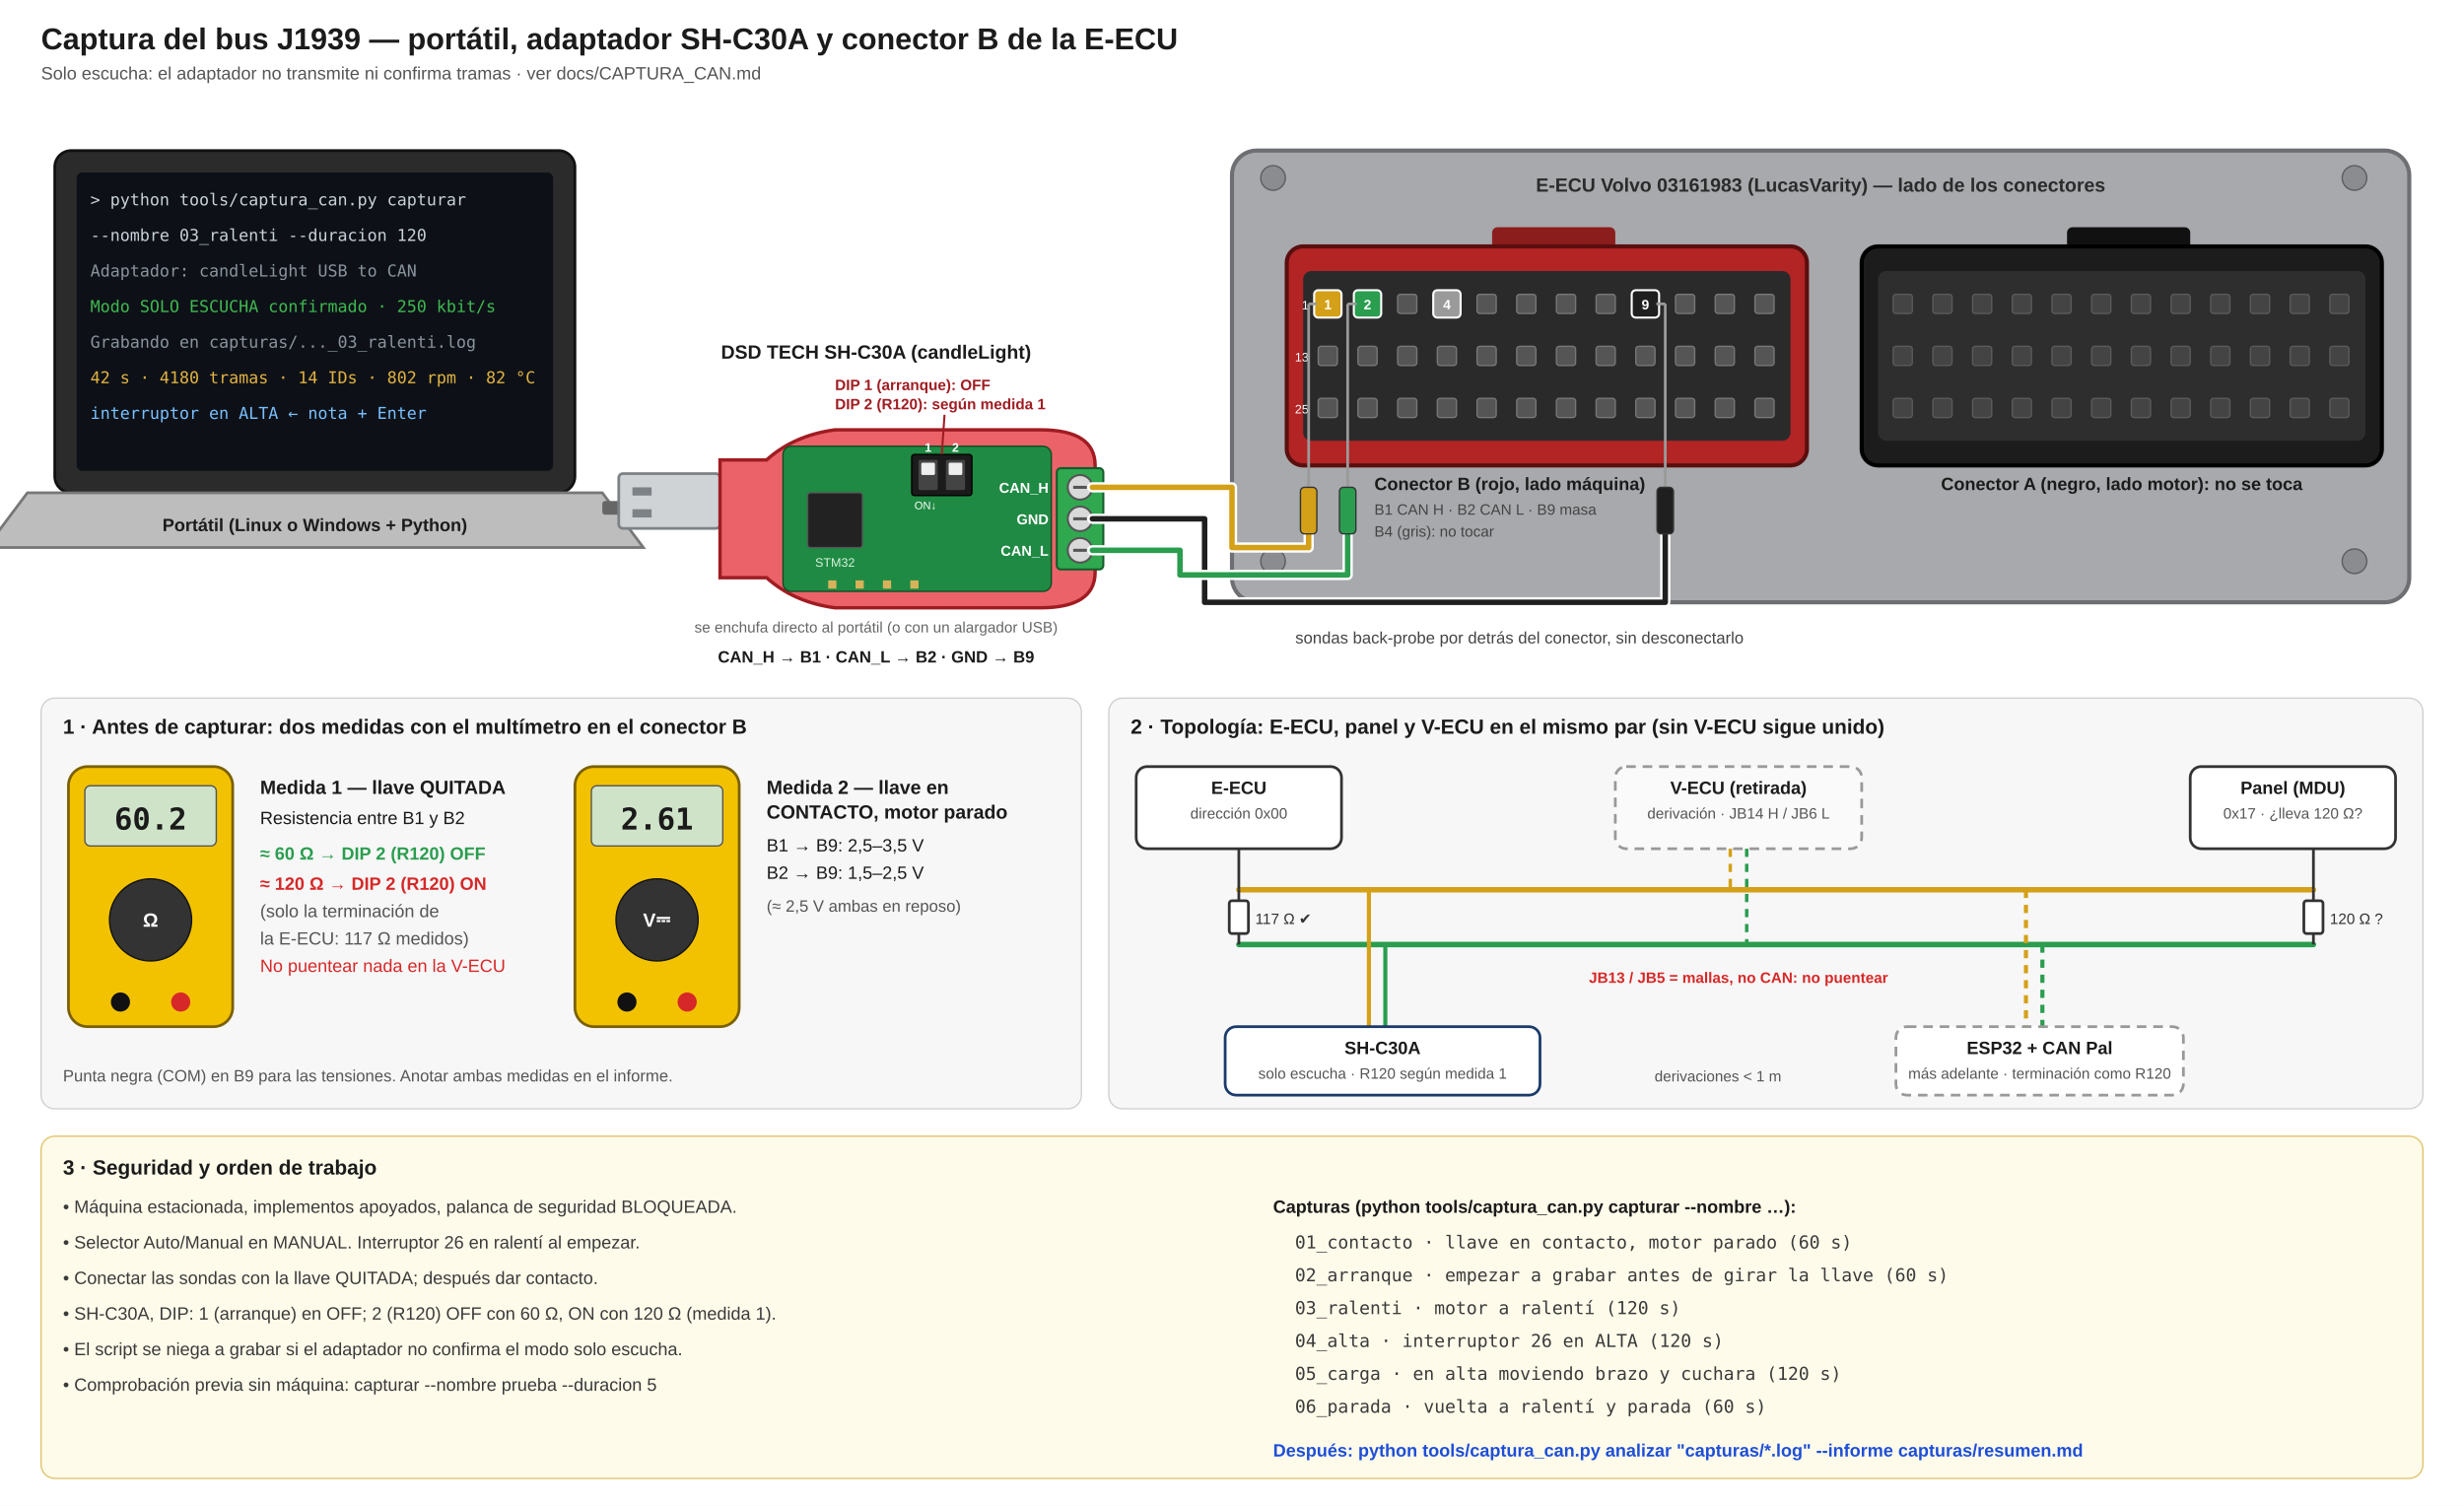
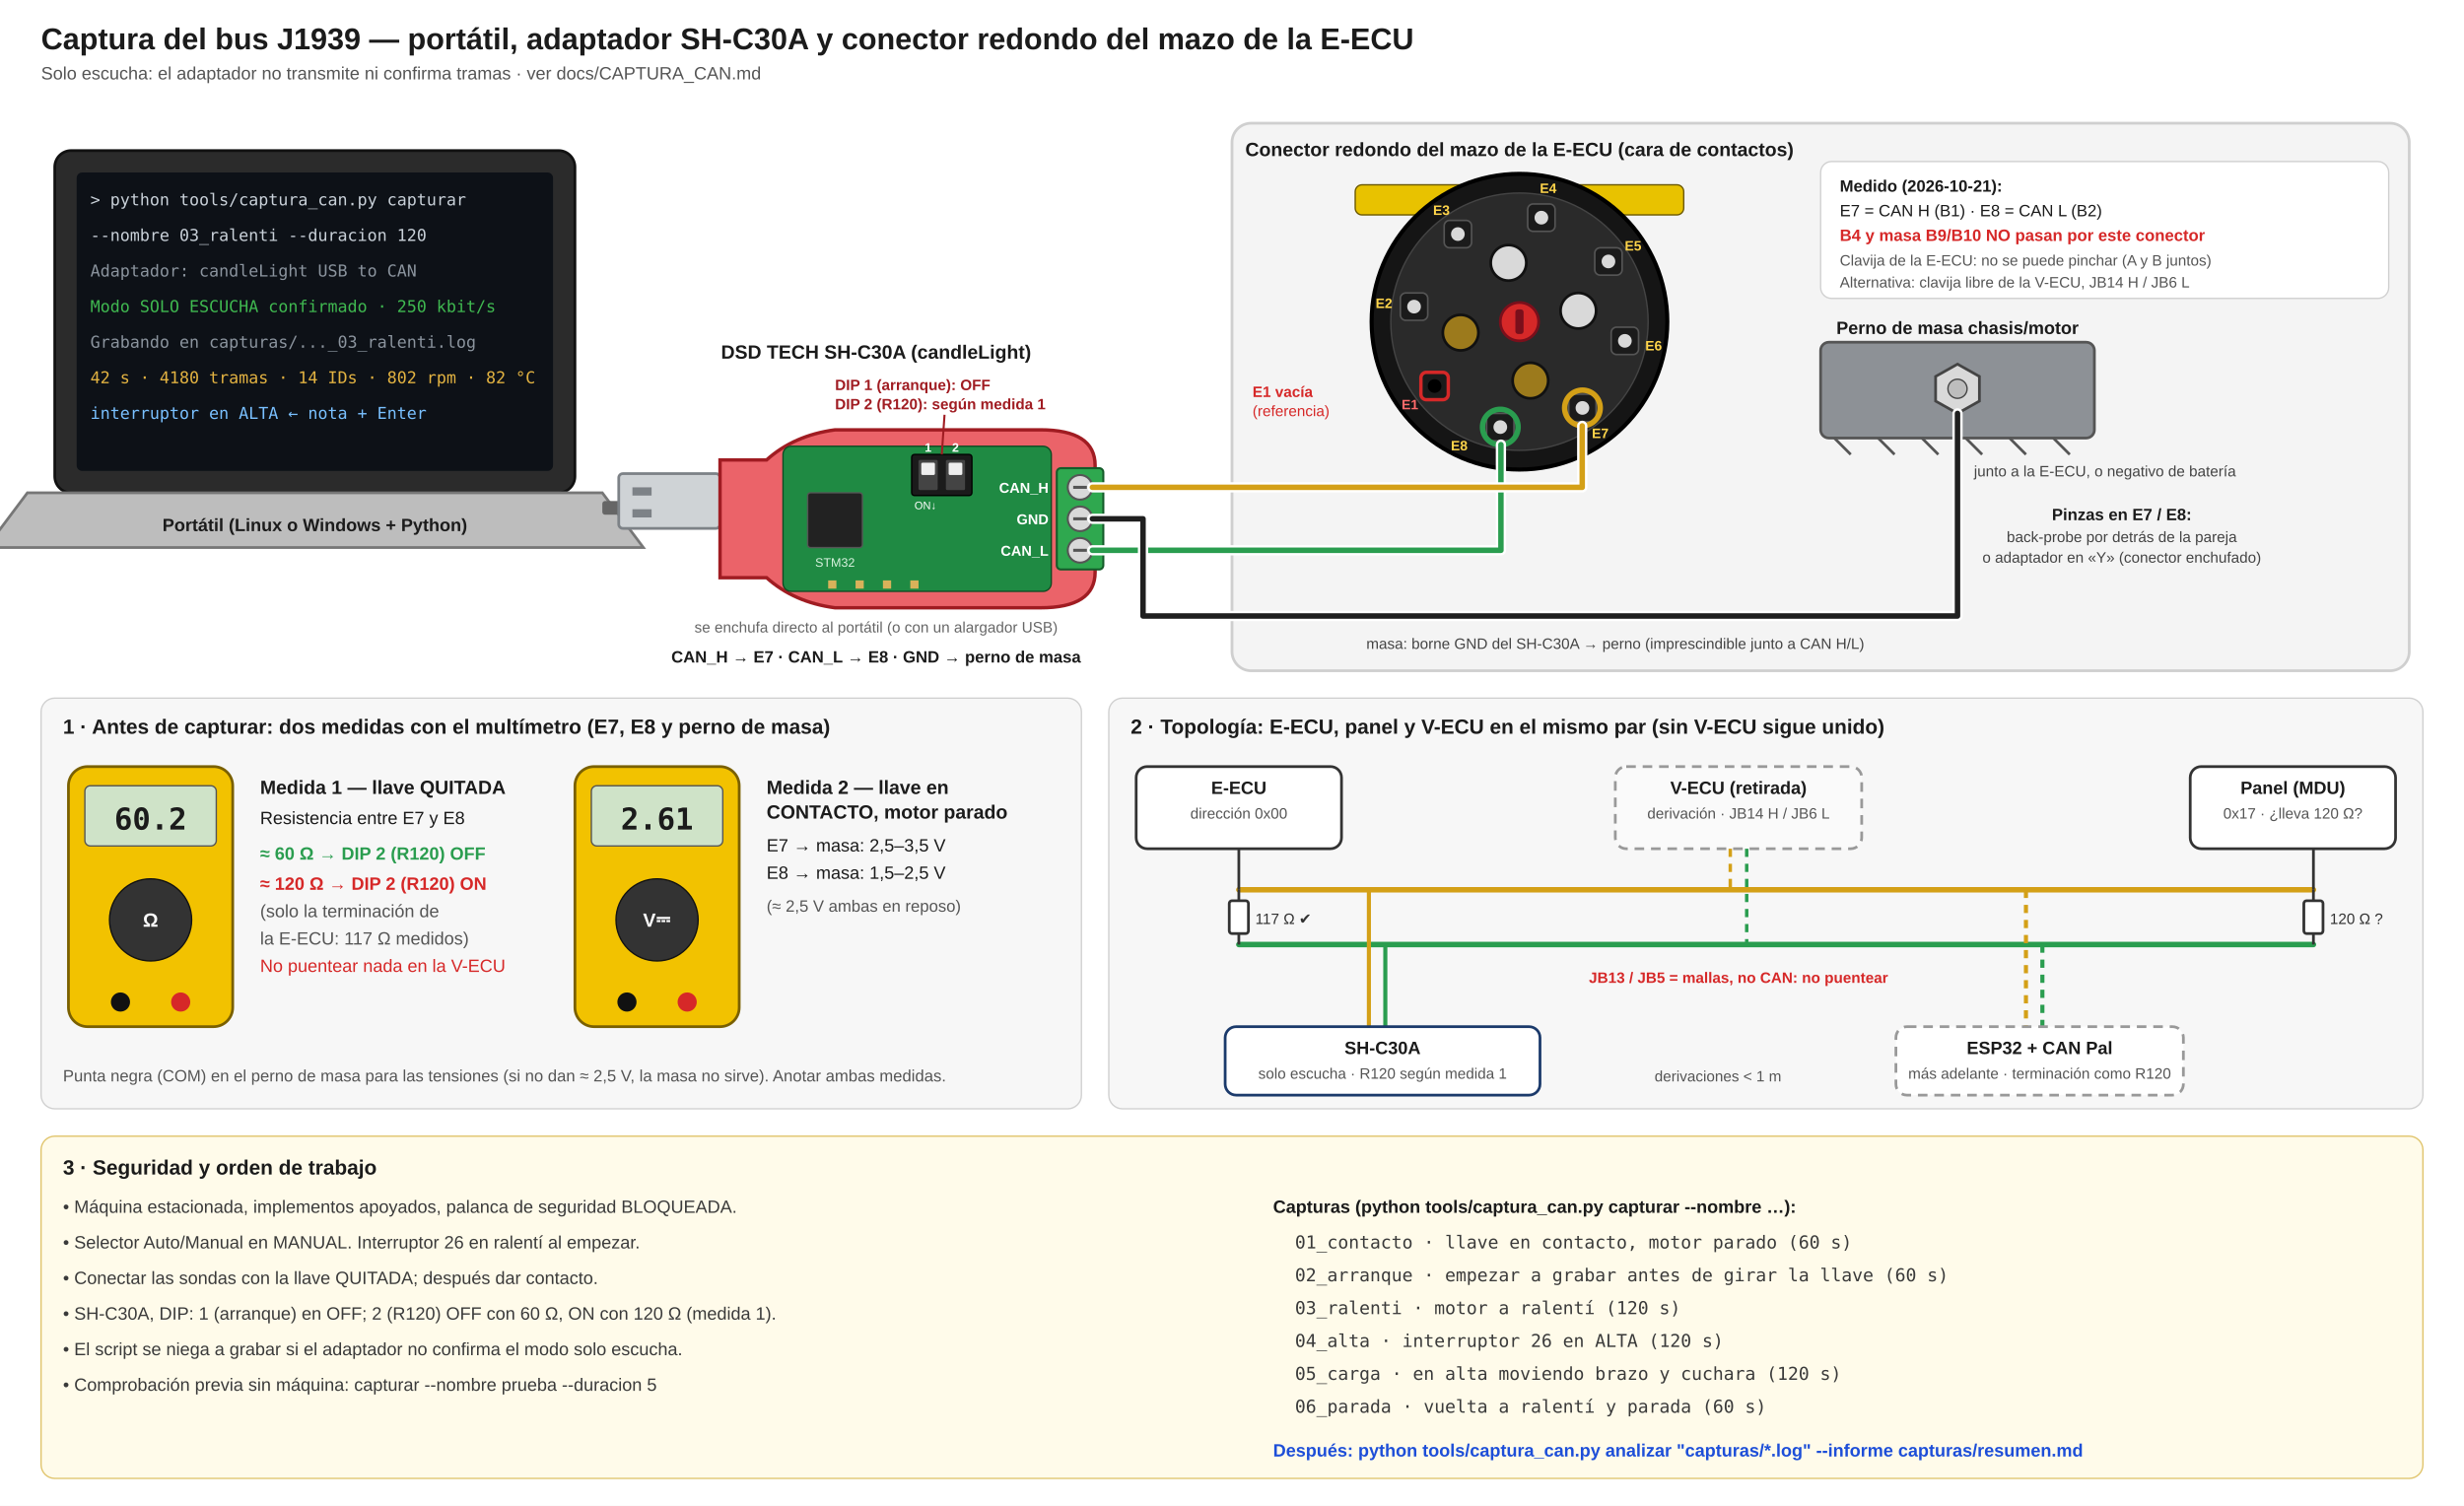
<svg xmlns="http://www.w3.org/2000/svg" width="1800" height="1100" viewBox="0 0 1800 1100" font-family="Segoe UI, Arial, Helvetica, sans-serif">
  <rect width="1800" height="1100" fill="#ffffff" />
-   <text x="30" y="36" font-size="22" fill="#1b1b1b" text-anchor="start" font-weight="bold">Captura del bus J1939 — portátil, adaptador SH-C30A y conector B de la E-ECU</text>
+   <text x="30" y="36" font-size="22" fill="#1b1b1b" text-anchor="start" font-weight="bold">Captura del bus J1939 — portátil, adaptador SH-C30A y conector redondo del mazo de la E-ECU</text>
  <text x="30" y="58" font-size="13" fill="#555" text-anchor="start" font-weight="normal">Solo escucha: el adaptador no transmite ni confirma tramas · ver docs/CAPTURA_CAN.md</text>
  <rect x="40" y="110" width="380" height="250" rx="12" fill="#2b2b2b" stroke="#111" stroke-width="2" />
  <rect x="56" y="126" width="348" height="218" rx="4" fill="#0d1117" />
  <text x="66" y="150" font-size="12" fill="#c9d1d9" text-anchor="start" font-weight="normal" font-family="Consolas, monospace">&gt; python tools/captura_can.py capturar</text>
  <text x="66" y="176" font-size="12" fill="#c9d1d9" text-anchor="start" font-weight="normal" font-family="Consolas, monospace">    --nombre 03_ralenti --duracion 120</text>
  <text x="66" y="202" font-size="12" fill="#8b949e" text-anchor="start" font-weight="normal" font-family="Consolas, monospace">Adaptador: candleLight USB to CAN</text>
  <text x="66" y="228" font-size="12" fill="#3fb950" text-anchor="start" font-weight="normal" font-family="Consolas, monospace">Modo SOLO ESCUCHA confirmado · 250 kbit/s</text>
  <text x="66" y="254" font-size="12" fill="#8b949e" text-anchor="start" font-weight="normal" font-family="Consolas, monospace">Grabando en capturas/..._03_ralenti.log</text>
  <text x="66" y="280" font-size="12" fill="#e3b341" text-anchor="start" font-weight="normal" font-family="Consolas, monospace">  42 s ·  4180 tramas · 14 IDs · 802 rpm · 82 °C</text>
  <text x="66" y="306" font-size="12" fill="#79c0ff" text-anchor="start" font-weight="normal" font-family="Consolas, monospace">interruptor en ALTA        ← nota + Enter</text>
  <path d="M 20 360 L 440 360 L 470 400 L -10 400 Z" fill="#bdbdbd" stroke="#777" stroke-width="2" />
  <text x="230" y="388" font-size="13" fill="#1b1b1b" text-anchor="middle" font-weight="bold">Portátil (Linux o Windows + Python)</text>
  <rect x="440" y="366" width="18" height="10" rx="2" fill="#666" />
  <rect x="452" y="346" width="74" height="40" rx="3" fill="#cfd3d6" stroke="#7d8287" stroke-width="2" />
  <rect x="462" y="356" width="14" height="6" fill="#7d8287" />
  <rect x="462" y="372" width="14" height="6" fill="#7d8287" />
  <path d="M 526 336 L 560 336 Q 580 318 610 314 L 760 314 Q 800 314 800 340 L 800 418 Q 800 444 760 444 L 610 444 Q 580 440 560 422 L 526 422 Z" fill="#e8484f" fill-opacity="0.85" stroke="#a01c22" stroke-width="2.5" />
  <rect x="572" y="326" width="196" height="106" rx="6" fill="#1f8a43" stroke="#0f4a22" />
  <rect x="590" y="360" width="40" height="40" rx="2" fill="#222" stroke="#555" />
  <text x="610" y="414" font-size="9" fill="#d9f2df" text-anchor="middle" font-weight="normal">STM32</text>
  <rect x="666" y="332" width="44" height="30" rx="2" fill="#1b1b1b" stroke="#000" />
  <rect x="671" y="336" width="14" height="22" rx="1" fill="#444" />
  <rect x="673" y="338" width="10" height="9" rx="1" fill="#eeeeee" />
  <text x="678" y="330" font-size="9" fill="#ffffff" text-anchor="middle" font-weight="bold">1</text>
  <rect x="691" y="336" width="14" height="22" rx="1" fill="#444" />
  <rect x="693" y="338" width="10" height="9" rx="1" fill="#eeeeee" />
  <text x="698" y="330" font-size="9" fill="#ffffff" text-anchor="middle" font-weight="bold">2</text>
  <text x="668" y="372" font-size="8" fill="#ffffff" text-anchor="start" font-weight="normal">ON↓</text>
  <rect x="605" y="424" width="6" height="6" fill="#d8b25a" />
  <rect x="625" y="424" width="6" height="6" fill="#d8b25a" />
  <rect x="645" y="424" width="6" height="6" fill="#d8b25a" />
  <rect x="665" y="424" width="6" height="6" fill="#d8b25a" />
  <rect x="772" y="342" width="34" height="74" rx="3" fill="#2fa84f" stroke="#145c2a" stroke-width="1.5" />
  <circle cx="789" cy="356" r="9" fill="#d9d9d9" stroke="#555" stroke-width="1.5" />
  <line x1="784" y1="356" x2="794" y2="356" stroke="#555" stroke-width="2.2" />
  <text x="766" y="360" font-size="10.5" fill="#ffffff" text-anchor="end" font-weight="bold">CAN_H</text>
  <circle cx="789" cy="379" r="9" fill="#d9d9d9" stroke="#555" stroke-width="1.5" />
  <line x1="784" y1="379" x2="794" y2="379" stroke="#555" stroke-width="2.2" />
  <text x="766" y="383" font-size="10.5" fill="#ffffff" text-anchor="end" font-weight="bold">GND</text>
  <circle cx="789" cy="402" r="9" fill="#d9d9d9" stroke="#555" stroke-width="1.5" />
  <line x1="784" y1="402" x2="794" y2="402" stroke="#555" stroke-width="2.2" />
  <text x="766" y="406" font-size="10.5" fill="#ffffff" text-anchor="end" font-weight="bold">CAN_L</text>
  <text x="640" y="262" font-size="14" fill="#1b1b1b" text-anchor="middle" font-weight="bold">DSD TECH SH-C30A (candleLight)</text>
  <line x1="688" y1="332" x2="690" y2="303" stroke="#a01c22" stroke-width="1.5" />
  <text x="610" y="285" font-size="11" fill="#a01c22" text-anchor="start" font-weight="bold">DIP 1 (arranque): OFF</text>
  <text x="610" y="299" font-size="11" fill="#a01c22" text-anchor="start" font-weight="bold">DIP 2 (R120): según medida 1</text>
  <text x="640" y="462" font-size="11" fill="#666" text-anchor="middle" font-weight="normal">se enchufa directo al portátil (o con un alargador USB)</text>
-   <rect x="900" y="110" width="860" height="330" rx="18" fill="#a7a9ac" stroke="#6d6f72" stroke-width="3" />
-   <circle cx="930" cy="130" r="9" fill="#8a8c8f" stroke="#5a5c5e" />
-   <circle cx="930" cy="410" r="9" fill="#8a8c8f" stroke="#5a5c5e" />
-   <circle cx="1720" cy="130" r="9" fill="#8a8c8f" stroke="#5a5c5e" />
-   <circle cx="1720" cy="410" r="9" fill="#8a8c8f" stroke="#5a5c5e" />
-   <text x="1330" y="140" font-size="14" fill="#2b2b2b" text-anchor="middle" font-weight="bold">E-ECU Volvo 03161983 (LucasVarity) — lado de los conectores</text>
-   <rect x="1090" y="166" width="90" height="16" rx="4" fill="#8c1d1d" />
-   <rect x="940" y="180" width="380" height="160" rx="12" fill="#b32424" stroke="#5a0f0f" stroke-width="3" />
-   <rect x="952" y="198" width="356" height="124" rx="6" fill="#2a2a2a" />
-   <rect x="960" y="212" width="20" height="20" rx="3" fill="#d4a017" stroke="#fff" stroke-width="1.5" />
-   <text x="970" y="226" font-size="10" fill="#fff" text-anchor="middle" font-weight="bold">1</text>
-   <rect x="989" y="212" width="20" height="20" rx="3" fill="#2a9d4f" stroke="#fff" stroke-width="1.5" />
-   <text x="999" y="226" font-size="10" fill="#fff" text-anchor="middle" font-weight="bold">2</text>
-   <rect x="1021" y="215" width="14" height="14" rx="2" fill="#555" stroke="#777" />
-   <rect x="1047" y="212" width="20" height="20" rx="3" fill="#9a9a9a" stroke="#fff" stroke-width="1.5" />
-   <text x="1057" y="226" font-size="10" fill="#fff" text-anchor="middle" font-weight="bold">4</text>
-   <rect x="1079" y="215" width="14" height="14" rx="2" fill="#555" stroke="#777" />
-   <rect x="1108" y="215" width="14" height="14" rx="2" fill="#555" stroke="#777" />
-   <rect x="1137" y="215" width="14" height="14" rx="2" fill="#555" stroke="#777" />
-   <rect x="1166" y="215" width="14" height="14" rx="2" fill="#555" stroke="#777" />
-   <rect x="1192" y="212" width="20" height="20" rx="3" fill="#1f1f1f" stroke="#fff" stroke-width="1.5" />
-   <text x="1202" y="226" font-size="10" fill="#fff" text-anchor="middle" font-weight="bold">9</text>
-   <rect x="1224" y="215" width="14" height="14" rx="2" fill="#555" stroke="#777" />
-   <rect x="1253" y="215" width="14" height="14" rx="2" fill="#555" stroke="#777" />
-   <rect x="1282" y="215" width="14" height="14" rx="2" fill="#555" stroke="#777" />
-   <rect x="963" y="253" width="14" height="14" rx="2" fill="#555" stroke="#777" />
-   <rect x="992" y="253" width="14" height="14" rx="2" fill="#555" stroke="#777" />
-   <rect x="1021" y="253" width="14" height="14" rx="2" fill="#555" stroke="#777" />
-   <rect x="1050" y="253" width="14" height="14" rx="2" fill="#555" stroke="#777" />
-   <rect x="1079" y="253" width="14" height="14" rx="2" fill="#555" stroke="#777" />
-   <rect x="1108" y="253" width="14" height="14" rx="2" fill="#555" stroke="#777" />
-   <rect x="1137" y="253" width="14" height="14" rx="2" fill="#555" stroke="#777" />
-   <rect x="1166" y="253" width="14" height="14" rx="2" fill="#555" stroke="#777" />
-   <rect x="1195" y="253" width="14" height="14" rx="2" fill="#555" stroke="#777" />
-   <rect x="1224" y="253" width="14" height="14" rx="2" fill="#555" stroke="#777" />
-   <rect x="1253" y="253" width="14" height="14" rx="2" fill="#555" stroke="#777" />
-   <rect x="1282" y="253" width="14" height="14" rx="2" fill="#555" stroke="#777" />
-   <rect x="963" y="291" width="14" height="14" rx="2" fill="#555" stroke="#777" />
-   <rect x="992" y="291" width="14" height="14" rx="2" fill="#555" stroke="#777" />
-   <rect x="1021" y="291" width="14" height="14" rx="2" fill="#555" stroke="#777" />
-   <rect x="1050" y="291" width="14" height="14" rx="2" fill="#555" stroke="#777" />
-   <rect x="1079" y="291" width="14" height="14" rx="2" fill="#555" stroke="#777" />
-   <rect x="1108" y="291" width="14" height="14" rx="2" fill="#555" stroke="#777" />
-   <rect x="1137" y="291" width="14" height="14" rx="2" fill="#555" stroke="#777" />
-   <rect x="1166" y="291" width="14" height="14" rx="2" fill="#555" stroke="#777" />
-   <rect x="1195" y="291" width="14" height="14" rx="2" fill="#555" stroke="#777" />
-   <rect x="1224" y="291" width="14" height="14" rx="2" fill="#555" stroke="#777" />
-   <rect x="1253" y="291" width="14" height="14" rx="2" fill="#555" stroke="#777" />
-   <rect x="1282" y="291" width="14" height="14" rx="2" fill="#555" stroke="#777" />
-   <text x="956" y="226" font-size="9" fill="#fff" text-anchor="end" font-weight="normal">1</text>
-   <text x="956" y="264" font-size="9" fill="#fff" text-anchor="end" font-weight="normal">13</text>
-   <text x="956" y="302" font-size="9" fill="#fff" text-anchor="end" font-weight="normal">25</text>
-   <text x="1004" y="358" font-size="13" fill="#1b1b1b" text-anchor="start" font-weight="bold">Conector B (rojo, lado máquina)</text>
-   <text x="1004" y="376" font-size="11" fill="#444" text-anchor="start" font-weight="normal">B1 CAN H · B2 CAN L · B9 masa</text>
-   <text x="1004" y="392" font-size="11" fill="#444" text-anchor="start" font-weight="normal">B4 (gris): no tocar</text>
-   <rect x="1510" y="166" width="90" height="16" rx="4" fill="#111" />
-   <rect x="1360" y="180" width="380" height="160" rx="12" fill="#1c1c1c" stroke="#000" stroke-width="3" />
-   <rect x="1372" y="198" width="356" height="124" rx="6" fill="#2e2e2e" />
-   <rect x="1383" y="215" width="14" height="14" rx="2" fill="#444" stroke="#5a5a5a" />
-   <rect x="1412" y="215" width="14" height="14" rx="2" fill="#444" stroke="#5a5a5a" />
-   <rect x="1441" y="215" width="14" height="14" rx="2" fill="#444" stroke="#5a5a5a" />
-   <rect x="1470" y="215" width="14" height="14" rx="2" fill="#444" stroke="#5a5a5a" />
-   <rect x="1499" y="215" width="14" height="14" rx="2" fill="#444" stroke="#5a5a5a" />
-   <rect x="1528" y="215" width="14" height="14" rx="2" fill="#444" stroke="#5a5a5a" />
-   <rect x="1557" y="215" width="14" height="14" rx="2" fill="#444" stroke="#5a5a5a" />
-   <rect x="1586" y="215" width="14" height="14" rx="2" fill="#444" stroke="#5a5a5a" />
-   <rect x="1615" y="215" width="14" height="14" rx="2" fill="#444" stroke="#5a5a5a" />
-   <rect x="1644" y="215" width="14" height="14" rx="2" fill="#444" stroke="#5a5a5a" />
-   <rect x="1673" y="215" width="14" height="14" rx="2" fill="#444" stroke="#5a5a5a" />
-   <rect x="1702" y="215" width="14" height="14" rx="2" fill="#444" stroke="#5a5a5a" />
-   <rect x="1383" y="253" width="14" height="14" rx="2" fill="#444" stroke="#5a5a5a" />
-   <rect x="1412" y="253" width="14" height="14" rx="2" fill="#444" stroke="#5a5a5a" />
-   <rect x="1441" y="253" width="14" height="14" rx="2" fill="#444" stroke="#5a5a5a" />
-   <rect x="1470" y="253" width="14" height="14" rx="2" fill="#444" stroke="#5a5a5a" />
-   <rect x="1499" y="253" width="14" height="14" rx="2" fill="#444" stroke="#5a5a5a" />
-   <rect x="1528" y="253" width="14" height="14" rx="2" fill="#444" stroke="#5a5a5a" />
-   <rect x="1557" y="253" width="14" height="14" rx="2" fill="#444" stroke="#5a5a5a" />
-   <rect x="1586" y="253" width="14" height="14" rx="2" fill="#444" stroke="#5a5a5a" />
-   <rect x="1615" y="253" width="14" height="14" rx="2" fill="#444" stroke="#5a5a5a" />
-   <rect x="1644" y="253" width="14" height="14" rx="2" fill="#444" stroke="#5a5a5a" />
-   <rect x="1673" y="253" width="14" height="14" rx="2" fill="#444" stroke="#5a5a5a" />
-   <rect x="1702" y="253" width="14" height="14" rx="2" fill="#444" stroke="#5a5a5a" />
-   <rect x="1383" y="291" width="14" height="14" rx="2" fill="#444" stroke="#5a5a5a" />
-   <rect x="1412" y="291" width="14" height="14" rx="2" fill="#444" stroke="#5a5a5a" />
-   <rect x="1441" y="291" width="14" height="14" rx="2" fill="#444" stroke="#5a5a5a" />
-   <rect x="1470" y="291" width="14" height="14" rx="2" fill="#444" stroke="#5a5a5a" />
-   <rect x="1499" y="291" width="14" height="14" rx="2" fill="#444" stroke="#5a5a5a" />
-   <rect x="1528" y="291" width="14" height="14" rx="2" fill="#444" stroke="#5a5a5a" />
-   <rect x="1557" y="291" width="14" height="14" rx="2" fill="#444" stroke="#5a5a5a" />
-   <rect x="1586" y="291" width="14" height="14" rx="2" fill="#444" stroke="#5a5a5a" />
-   <rect x="1615" y="291" width="14" height="14" rx="2" fill="#444" stroke="#5a5a5a" />
-   <rect x="1644" y="291" width="14" height="14" rx="2" fill="#444" stroke="#5a5a5a" />
-   <rect x="1673" y="291" width="14" height="14" rx="2" fill="#444" stroke="#5a5a5a" />
-   <rect x="1702" y="291" width="14" height="14" rx="2" fill="#444" stroke="#5a5a5a" />
-   <text x="1550" y="358" font-size="13" fill="#1b1b1b" text-anchor="middle" font-weight="bold">Conector A (negro, lado motor): no se toca</text>
-   <path d="M 798 379 L 880 379 L 880 440 L 1216.5 440 L 1216.5 390" fill="none" stroke="#fff" stroke-width="7.5" stroke-linejoin="round" stroke-linecap="round" />
-   <path d="M 798 379 L 880 379 L 880 440 L 1216.5 440 L 1216.5 390" fill="none" stroke="#1f1f1f" stroke-width="4" stroke-linejoin="round" stroke-linecap="round" />
-   <path d="M 798 402 L 862 402 L 862 420 L 984.5 420 L 984.5 390" fill="none" stroke="#fff" stroke-width="7.5" stroke-linejoin="round" stroke-linecap="round" />
-   <path d="M 798 402 L 862 402 L 862 420 L 984.5 420 L 984.5 390" fill="none" stroke="#2a9d4f" stroke-width="4" stroke-linejoin="round" stroke-linecap="round" />
-   <path d="M 798 356 L 900 356 L 900 400 L 956 400 L 956 390" fill="none" stroke="#fff" stroke-width="7.5" stroke-linejoin="round" stroke-linecap="round" />
-   <path d="M 798 356 L 900 356 L 900 400 L 956 400 L 956 390" fill="none" stroke="#d4a017" stroke-width="4" stroke-linejoin="round" stroke-linecap="round" />
-   <line x1="956" y1="222" x2="956" y2="356" stroke="#9a9a9a" stroke-width="2" />
-   <rect x="950" y="356" width="12" height="34" rx="3" fill="#d4a017" stroke="#333" />
-   <line x1="984.5" y1="222" x2="984.5" y2="356" stroke="#9a9a9a" stroke-width="2" />
-   <rect x="978.5" y="356" width="12" height="34" rx="3" fill="#2a9d4f" stroke="#333" />
-   <line x1="1216.5" y1="222" x2="1216.5" y2="356" stroke="#9a9a9a" stroke-width="2" />
-   <rect x="1210.5" y="356" width="12" height="34" rx="3" fill="#1f1f1f" stroke="#333" />
-   <line x1="956" y1="222" x2="962" y2="222" stroke="#9a9a9a" stroke-width="2" />
-   <line x1="984.5" y1="222" x2="991" y2="222" stroke="#9a9a9a" stroke-width="2" />
-   <line x1="1216.5" y1="222" x2="1210" y2="222" stroke="#9a9a9a" stroke-width="2" />
-   <text x="1110" y="470" font-size="12" fill="#444" text-anchor="middle" font-weight="normal">sondas back-probe por detrás del conector, sin desconectarlo</text>
-   <text x="640" y="484" font-size="12" fill="#1b1b1b" text-anchor="middle" font-weight="bold">CAN_H → B1 · CAN_L → B2 · GND → B9</text>
+   <rect x="900" y="90" width="860" height="400" rx="14" fill="#f4f4f4" stroke="#cfcfcf" stroke-width="2" />
+   <text x="1110" y="114" font-size="14" fill="#1b1b1b" text-anchor="middle" font-weight="bold">Conector redondo del mazo de la E-ECU (cara de contactos)</text>
+   <rect x="990" y="135" width="240" height="22" rx="5" fill="#e8c200" stroke="#6b5800" />
+   <circle cx="1110" cy="235" r="108" fill="#151515" stroke="#000" stroke-width="3" />
+   <circle cx="1110" cy="235" r="94" fill="#2a2a2a" stroke="#444" />
+   <circle cx="1067" cy="243" r="13" fill="#9c7a1c" stroke="#111" stroke-width="2" />
+   <circle cx="1102" cy="192" r="13" fill="#d9d9d9" stroke="#111" stroke-width="2" />
+   <circle cx="1153" cy="227" r="13" fill="#d9d9d9" stroke="#111" stroke-width="2" />
+   <circle cx="1118" cy="278" r="13" fill="#9c7a1c" stroke="#111" stroke-width="2" />
+   <rect x="1038" y="272" width="20" height="20" rx="4" fill="#1b1b1b" stroke="#d62828" stroke-width="2.5" />
+   <circle cx="1048" cy="282" r="5" fill="#000" />
+   <text x="1030" y="299" font-size="10" fill="#ff6b6b" text-anchor="middle" font-weight="bold">E1</text>
+   <rect x="1023" y="214" width="20" height="20" rx="4" fill="#1b1b1b" stroke="#555" stroke-width="1.2" />
+   <circle cx="1033" cy="224" r="5" fill="#d9d9d9" />
+   <text x="1011" y="225" font-size="10" fill="#ffd54a" text-anchor="middle" font-weight="bold">E2</text>
+   <rect x="1055" y="161" width="20" height="20" rx="4" fill="#1b1b1b" stroke="#555" stroke-width="1.2" />
+   <circle cx="1065" cy="171" r="5" fill="#d9d9d9" />
+   <text x="1053" y="157" font-size="10" fill="#ffd54a" text-anchor="middle" font-weight="bold">E3</text>
+   <rect x="1116" y="149" width="20" height="20" rx="4" fill="#1b1b1b" stroke="#555" stroke-width="1.2" />
+   <circle cx="1126" cy="159" r="5" fill="#d9d9d9" />
+   <text x="1131" y="141" font-size="10" fill="#ffd54a" text-anchor="middle" font-weight="bold">E4</text>
+   <rect x="1165" y="181" width="20" height="20" rx="4" fill="#1b1b1b" stroke="#555" stroke-width="1.2" />
+   <circle cx="1175" cy="191" r="5" fill="#d9d9d9" />
+   <text x="1193" y="183" font-size="10" fill="#ffd54a" text-anchor="middle" font-weight="bold">E5</text>
+   <rect x="1177" y="239" width="20" height="20" rx="4" fill="#1b1b1b" stroke="#555" stroke-width="1.2" />
+   <circle cx="1187" cy="249" r="5" fill="#d9d9d9" />
+   <text x="1208" y="256" font-size="10" fill="#ffd54a" text-anchor="middle" font-weight="bold">E6</text>
+   <rect x="1146" y="288" width="20" height="20" rx="4" fill="#1b1b1b" stroke="#555" stroke-width="1.2" />
+   <circle cx="1156" cy="298" r="5" fill="#d9d9d9" />
+   <text x="1169" y="320" font-size="10" fill="#ffd54a" text-anchor="middle" font-weight="bold">E7</text>
+   <rect x="1086" y="302" width="20" height="20" rx="4" fill="#1b1b1b" stroke="#555" stroke-width="1.2" />
+   <circle cx="1096" cy="312" r="5" fill="#d9d9d9" />
+   <text x="1066" y="329" font-size="10" fill="#ffd54a" text-anchor="middle" font-weight="bold">E8</text>
+   <circle cx="1110" cy="235" r="14" fill="#d62828" stroke="#7a0f1b" stroke-width="2" />
+   <rect x="1107" y="226" width="6" height="18" rx="2" fill="#7a0f1b" />
+   <circle cx="1156" cy="298" r="13" fill="none" stroke="#d4a017" stroke-width="4" />
+   <circle cx="1096" cy="312" r="13" fill="none" stroke="#2a9d4f" stroke-width="4" />
+   <text x="915" y="290" font-size="11" fill="#d62828" text-anchor="start" font-weight="bold">E1 vacía</text>
+   <text x="915" y="304" font-size="11" fill="#d62828" text-anchor="start" font-weight="normal">(referencia)</text>
+   <rect x="1330" y="250" width="200" height="70" rx="6" fill="#8d9196" stroke="#555" stroke-width="2" />
+   <line x1="1340" y1="320" x2="1352" y2="332" stroke="#555" stroke-width="2" />
+   <line x1="1372" y1="320" x2="1384" y2="332" stroke="#555" stroke-width="2" />
+   <line x1="1404" y1="320" x2="1416" y2="332" stroke="#555" stroke-width="2" />
+   <line x1="1436" y1="320" x2="1448" y2="332" stroke="#555" stroke-width="2" />
+   <line x1="1468" y1="320" x2="1480" y2="332" stroke="#555" stroke-width="2" />
+   <line x1="1500" y1="320" x2="1512" y2="332" stroke="#555" stroke-width="2" />
+   <polygon points="1430,266 1446,275 1446,293 1430,302 1414,293 1414,275" fill="#d9d9d9" stroke="#444" stroke-width="2" />
+   <circle cx="1430" cy="284" r="7" fill="#bdbdbd" stroke="#444" />
+   <text x="1430" y="244" font-size="13" fill="#1b1b1b" text-anchor="middle" font-weight="bold">Perno de masa chasis/motor</text>
+   <text x="1442" y="348" font-size="11" fill="#444" text-anchor="start" font-weight="normal">junto a la E-ECU, o negativo de batería</text>
+   <rect x="1330" y="118" width="415" height="100" rx="8" fill="#ffffff" stroke="#d0d0d0" />
+   <text x="1344" y="140" font-size="12" fill="#1b1b1b" text-anchor="start" font-weight="bold">Medido (2026-10-21):</text>
+   <text x="1344" y="158" font-size="12" fill="#1b1b1b" text-anchor="start" font-weight="normal">E7 = CAN H (B1) · E8 = CAN L (B2)</text>
+   <text x="1344" y="176" font-size="12" fill="#d62828" text-anchor="start" font-weight="bold">B4 y masa B9/B10 NO pasan por este conector</text>
+   <text x="1344" y="194" font-size="11" fill="#555" text-anchor="start" font-weight="normal">Clavija de la E-ECU: no se puede pinchar (A y B juntos)</text>
+   <text x="1344" y="210" font-size="11" fill="#555" text-anchor="start" font-weight="normal">Alternativa: clavija libre de la V-ECU, JB14 H / JB6 L</text>
+   <text x="1550" y="380" font-size="12" fill="#1b1b1b" text-anchor="middle" font-weight="bold">Pinzas en E7 / E8:</text>
+   <text x="1550" y="396" font-size="11" fill="#444" text-anchor="middle" font-weight="normal">back-probe por detrás de la pareja</text>
+   <text x="1550" y="411" font-size="11" fill="#444" text-anchor="middle" font-weight="normal">o adaptador en «Y» (conector enchufado)</text>
+   <path d="M 798 402 L 1096.455 402 L 1096.455 324.815" fill="none" stroke="#fff" stroke-width="7.5" stroke-linejoin="round" stroke-linecap="round" />
+   <path d="M 798 402 L 1096.455 402 L 1096.455 324.815" fill="none" stroke="#2a9d4f" stroke-width="4" stroke-linejoin="round" stroke-linecap="round" />
+   <path d="M 798 379 L 835 379 L 835 450 L 1430 450 L 1430 302" fill="none" stroke="#fff" stroke-width="7.5" stroke-linejoin="round" stroke-linecap="round" />
+   <path d="M 798 379 L 835 379 L 835 450 L 1430 450 L 1430 302" fill="none" stroke="#1f1f1f" stroke-width="4" stroke-linejoin="round" stroke-linecap="round" />
+   <path d="M 798 356 L 1155.847 356 L 1155.847 311.103" fill="none" stroke="#fff" stroke-width="7.5" stroke-linejoin="round" stroke-linecap="round" />
+   <path d="M 798 356 L 1155.847 356 L 1155.847 311.103" fill="none" stroke="#d4a017" stroke-width="4" stroke-linejoin="round" stroke-linecap="round" />
+   <text x="1180" y="474" font-size="11" fill="#444" text-anchor="middle" font-weight="normal">masa: borne GND del SH-C30A → perno (imprescindible junto a CAN H/L)</text>
+   <text x="640" y="484" font-size="12" fill="#1b1b1b" text-anchor="middle" font-weight="bold">CAN_H → E7 · CAN_L → E8 · GND → perno de masa</text>
  <rect x="30" y="510" width="760" height="300" rx="10" fill="#f7f7f7" stroke="#d0d0d0" />
-   <text x="46" y="536" font-size="15" fill="#1b1b1b" text-anchor="start" font-weight="bold">1 · Antes de capturar: dos medidas con el multímetro en el conector B</text>
+   <text x="46" y="536" font-size="15" fill="#1b1b1b" text-anchor="start" font-weight="bold">1 · Antes de capturar: dos medidas con el multímetro (E7, E8 y perno de masa)</text>
  <rect x="50" y="560" width="120" height="190" rx="14" fill="#f2c200" stroke="#7a6000" stroke-width="2" />
  <rect x="62" y="574" width="96" height="44" rx="4" fill="#cfe3c8" stroke="#555" />
  <text x="110" y="606" font-size="22" fill="#1b1b1b" text-anchor="middle" font-weight="bold" font-family="Consolas, monospace">60.2</text>
  <circle cx="110" cy="672" r="30" fill="#333" stroke="#111" />
  <text x="110" y="677" font-size="14" fill="#fff" text-anchor="middle" font-weight="bold">Ω</text>
  <circle cx="88" cy="732" r="7" fill="#111" />
  <circle cx="132" cy="732" r="7" fill="#d62828" />
  <text x="190" y="580" font-size="14" fill="#1b1b1b" text-anchor="start" font-weight="bold">Medida 1 — llave QUITADA</text>
-   <text x="190" y="602" font-size="13" fill="#1b1b1b" text-anchor="start" font-weight="normal">Resistencia entre B1 y B2</text>
+   <text x="190" y="602" font-size="13" fill="#1b1b1b" text-anchor="start" font-weight="normal">Resistencia entre E7 y E8</text>
  <text x="190" y="628" font-size="13" fill="#2a9d4f" text-anchor="start" font-weight="bold">≈ 60 Ω → DIP 2 (R120) OFF</text>
  <text x="190" y="650" font-size="13" fill="#d62828" text-anchor="start" font-weight="bold">≈ 120 Ω → DIP 2 (R120) ON</text>
  <text x="190" y="670" font-size="13" fill="#555" text-anchor="start" font-weight="normal">(solo la terminación de</text>
  <text x="190" y="690" font-size="13" fill="#555" text-anchor="start" font-weight="normal">la E-ECU: 117 Ω medidos)</text>
  <text x="190" y="710" font-size="13" fill="#d62828" text-anchor="start" font-weight="normal">No puentear nada en la V-ECU</text>
  <rect x="420" y="560" width="120" height="190" rx="14" fill="#f2c200" stroke="#7a6000" stroke-width="2" />
  <rect x="432" y="574" width="96" height="44" rx="4" fill="#cfe3c8" stroke="#555" />
  <text x="480" y="606" font-size="22" fill="#1b1b1b" text-anchor="middle" font-weight="bold" font-family="Consolas, monospace">2.61</text>
  <circle cx="480" cy="672" r="30" fill="#333" stroke="#111" />
  <text x="480" y="677" font-size="14" fill="#fff" text-anchor="middle" font-weight="bold">V⎓</text>
  <circle cx="458" cy="732" r="7" fill="#111" />
  <circle cx="502" cy="732" r="7" fill="#d62828" />
  <text x="560" y="580" font-size="14" fill="#1b1b1b" text-anchor="start" font-weight="bold">Medida 2 — llave en</text>
  <text x="560" y="598" font-size="14" fill="#1b1b1b" text-anchor="start" font-weight="bold">CONTACTO, motor parado</text>
-   <text x="560" y="622" font-size="13" fill="#1b1b1b" text-anchor="start" font-weight="normal">B1 → B9: 2,5–3,5 V</text>
-   <text x="560" y="642" font-size="13" fill="#1b1b1b" text-anchor="start" font-weight="normal">B2 → B9: 1,5–2,5 V</text>
+   <text x="560" y="622" font-size="13" fill="#1b1b1b" text-anchor="start" font-weight="normal">E7 → masa: 2,5–3,5 V</text>
+   <text x="560" y="642" font-size="13" fill="#1b1b1b" text-anchor="start" font-weight="normal">E8 → masa: 1,5–2,5 V</text>
  <text x="560" y="666" font-size="12" fill="#555" text-anchor="start" font-weight="normal">(≈ 2,5 V ambas en reposo)</text>
-   <text x="46" y="790" font-size="12" fill="#555" text-anchor="start" font-weight="normal">Punta negra (COM) en B9 para las tensiones. Anotar ambas medidas en el informe.</text>
+   <text x="46" y="790" font-size="12" fill="#555" text-anchor="start" font-weight="normal">Punta negra (COM) en el perno de masa para las tensiones (si no dan ≈ 2,5 V, la masa no sirve). Anotar ambas medidas.</text>
  <rect x="810" y="510" width="960" height="300" rx="10" fill="#f7f7f7" stroke="#d0d0d0" />
  <text x="826" y="536" font-size="15" fill="#1b1b1b" text-anchor="start" font-weight="bold">2 · Topología: E-ECU, panel y V-ECU en el mismo par (sin V-ECU sigue unido)</text>
  <path d="M 905 650 L 1690 650" fill="none" stroke="#d4a017" stroke-width="4" stroke-linejoin="round" stroke-linecap="round" />
  <path d="M 905 690 L 1690 690" fill="none" stroke="#2a9d4f" stroke-width="4" stroke-linejoin="round" stroke-linecap="round" />
  <rect x="830" y="560" width="150" height="60" rx="8" fill="#ffffff" stroke="#333" stroke-width="2" />
  <text x="905.0" y="580" font-size="13" fill="#1b1b1b" text-anchor="middle" font-weight="bold">E-ECU</text>
  <text x="905.0" y="598" font-size="11" fill="#555" text-anchor="middle" font-weight="normal">dirección 0x00</text>
  <line x1="905" y1="650" x2="905" y2="690" stroke="#333" stroke-width="2" />
  <rect x="898" y="658" width="14" height="24" rx="2" fill="#fff" stroke="#333" stroke-width="2" />
  <text x="917" y="675" font-size="11" fill="#333" text-anchor="start" font-weight="normal">117 Ω ✔</text>
  <line x1="905" y1="620" x2="905" y2="650" stroke="#333" stroke-width="2" />
  <rect x="1180" y="560" width="180" height="60" rx="8" fill="#fafafa" stroke="#999" stroke-width="2" stroke-dasharray="7 5" />
  <text x="1270.0" y="580" font-size="13" fill="#1b1b1b" text-anchor="middle" font-weight="bold">V-ECU (retirada)</text>
  <text x="1270.0" y="598" font-size="11" fill="#555" text-anchor="middle" font-weight="normal">derivación · JB14 H / JB6 L</text>
  <line x1="1264" y1="620" x2="1264" y2="650" stroke="#d4a017" stroke-width="2.5" stroke-dasharray="6 5" />
  <line x1="1276" y1="620" x2="1276" y2="690" stroke="#2a9d4f" stroke-width="2.5" stroke-dasharray="6 5" />
  <text x="1270" y="718" font-size="11" fill="#d62828" text-anchor="middle" font-weight="bold">JB13 / JB5 = mallas, no CAN: no puentear</text>
  <rect x="1600" y="560" width="150" height="60" rx="8" fill="#ffffff" stroke="#333" stroke-width="2" />
  <text x="1675.0" y="580" font-size="13" fill="#1b1b1b" text-anchor="middle" font-weight="bold">Panel (MDU)</text>
  <text x="1675.0" y="598" font-size="11" fill="#555" text-anchor="middle" font-weight="normal">0x17 · ¿lleva 120 Ω?</text>
  <line x1="1690" y1="650" x2="1690" y2="690" stroke="#333" stroke-width="2" />
  <rect x="1683" y="658" width="14" height="24" rx="2" fill="#fff" stroke="#333" stroke-width="2" />
  <text x="1702" y="675" font-size="11" fill="#333" text-anchor="start" font-weight="normal">120 Ω ?</text>
  <line x1="1690" y1="620" x2="1690" y2="650" stroke="#333" stroke-width="2" />
  <line x1="1000" y1="650" x2="1000" y2="750" stroke="#d4a017" stroke-width="3" />
  <line x1="1012" y1="690" x2="1012" y2="750" stroke="#2a9d4f" stroke-width="3" />
  <rect x="895" y="750" width="230" height="50" rx="8" fill="#ffffff" stroke="#1b3a6b" stroke-width="2" />
  <text x="1010.0" y="770" font-size="13" fill="#1b1b1b" text-anchor="middle" font-weight="bold">SH-C30A</text>
  <text x="1010.0" y="788" font-size="11" fill="#555" text-anchor="middle" font-weight="normal">solo escucha · R120 según medida 1</text>
  <line x1="1480" y1="650" x2="1480" y2="750" stroke="#d4a017" stroke-width="3" stroke-dasharray="6 5" />
  <line x1="1492" y1="690" x2="1492" y2="750" stroke="#2a9d4f" stroke-width="3" stroke-dasharray="6 5" />
  <rect x="1385" y="750" width="210" height="50" rx="8" fill="#ffffff" stroke="#999" stroke-width="2" stroke-dasharray="7 5" />
  <text x="1490.0" y="770" font-size="13" fill="#1b1b1b" text-anchor="middle" font-weight="bold">ESP32 + CAN Pal</text>
  <text x="1490.0" y="788" font-size="11" fill="#555" text-anchor="middle" font-weight="normal">más adelante · terminación como R120</text>
  <text x="1255" y="790" font-size="11" fill="#555" text-anchor="middle" font-weight="normal">derivaciones &lt; 1 m</text>
  <rect x="30" y="830" width="1740" height="250" rx="10" fill="#fffbea" stroke="#e0c46c" />
  <text x="46" y="858" font-size="15" fill="#1b1b1b" text-anchor="start" font-weight="bold">3 · Seguridad y orden de trabajo</text>
  <text x="46" y="886" font-size="13" fill="#3a3a3a" text-anchor="start" font-weight="normal">• Máquina estacionada, implementos apoyados, palanca de seguridad BLOQUEADA.</text>
  <text x="46" y="912" font-size="13" fill="#3a3a3a" text-anchor="start" font-weight="normal">• Selector Auto/Manual en MANUAL. Interruptor 26 en ralentí al empezar.</text>
  <text x="46" y="938" font-size="13" fill="#3a3a3a" text-anchor="start" font-weight="normal">• Conectar las sondas con la llave QUITADA; después dar contacto.</text>
  <text x="46" y="964" font-size="13" fill="#3a3a3a" text-anchor="start" font-weight="normal">• SH-C30A, DIP: 1 (arranque) en OFF; 2 (R120) OFF con 60 Ω, ON con 120 Ω (medida 1).</text>
  <text x="46" y="990" font-size="13" fill="#3a3a3a" text-anchor="start" font-weight="normal">• El script se niega a grabar si el adaptador no confirma el modo solo escucha.</text>
  <text x="46" y="1016" font-size="13" fill="#3a3a3a" text-anchor="start" font-weight="normal">• Comprobación previa sin máquina:  capturar --nombre prueba --duracion 5</text>
  <text x="930" y="886" font-size="13" fill="#1b1b1b" text-anchor="start" font-weight="bold">Capturas (python tools/captura_can.py capturar --nombre …):</text>
  <text x="946" y="912" font-size="13" fill="#3a3a3a" text-anchor="start" font-weight="normal" font-family="Consolas, monospace">01_contacto · llave en contacto, motor parado (60 s)</text>
  <text x="946" y="936" font-size="13" fill="#3a3a3a" text-anchor="start" font-weight="normal" font-family="Consolas, monospace">02_arranque · empezar a grabar antes de girar la llave (60 s)</text>
  <text x="946" y="960" font-size="13" fill="#3a3a3a" text-anchor="start" font-weight="normal" font-family="Consolas, monospace">03_ralenti  · motor a ralentí (120 s)</text>
  <text x="946" y="984" font-size="13" fill="#3a3a3a" text-anchor="start" font-weight="normal" font-family="Consolas, monospace">04_alta     · interruptor 26 en ALTA (120 s)</text>
  <text x="946" y="1008" font-size="13" fill="#3a3a3a" text-anchor="start" font-weight="normal" font-family="Consolas, monospace">05_carga    · en alta moviendo brazo y cuchara (120 s)</text>
  <text x="946" y="1032" font-size="13" fill="#3a3a3a" text-anchor="start" font-weight="normal" font-family="Consolas, monospace">06_parada   · vuelta a ralentí y parada (60 s)</text>
  <text x="930" y="1064" font-size="13" fill="#1d4ed8" text-anchor="start" font-weight="bold">Después:  python tools/captura_can.py analizar "capturas/*.log" --informe capturas/resumen.md</text>
</svg>
